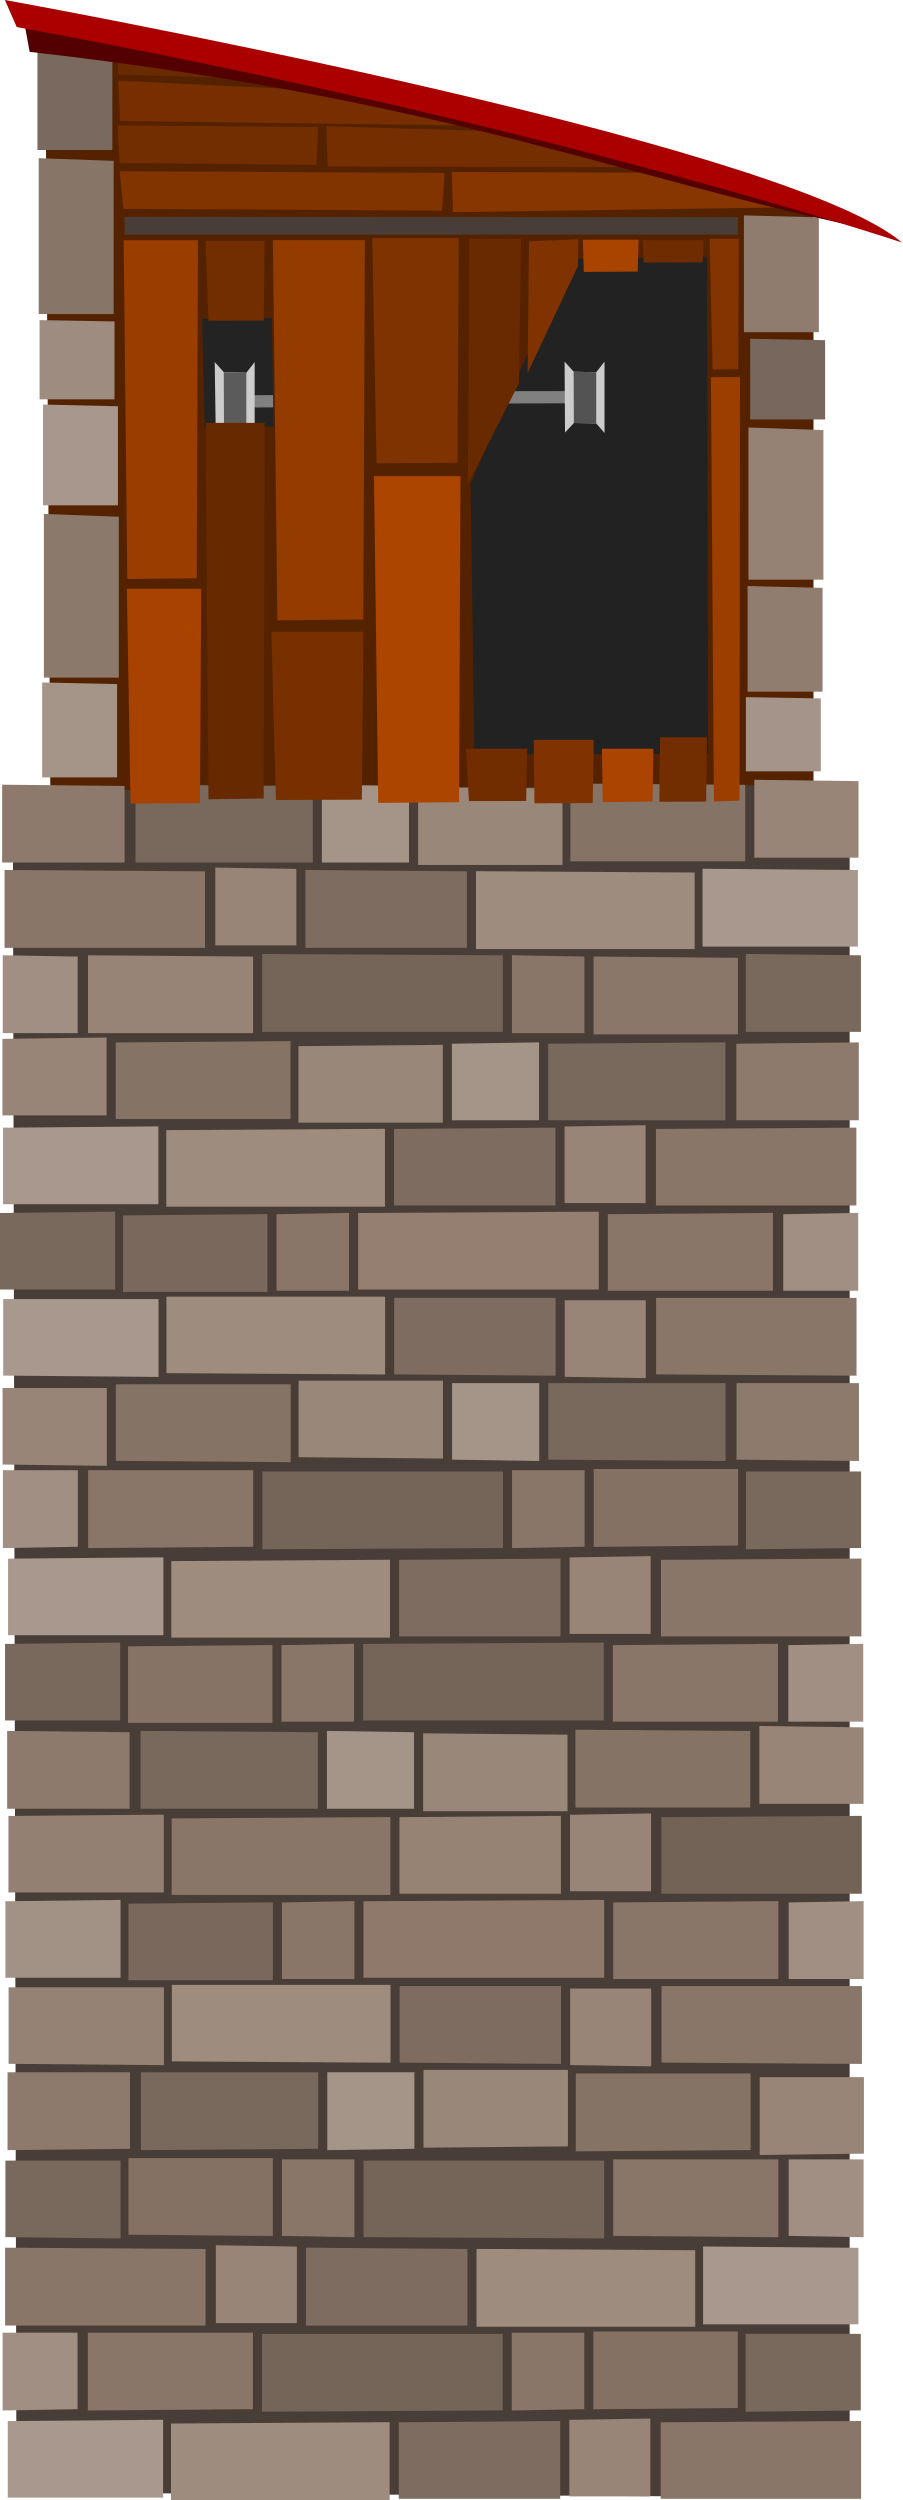
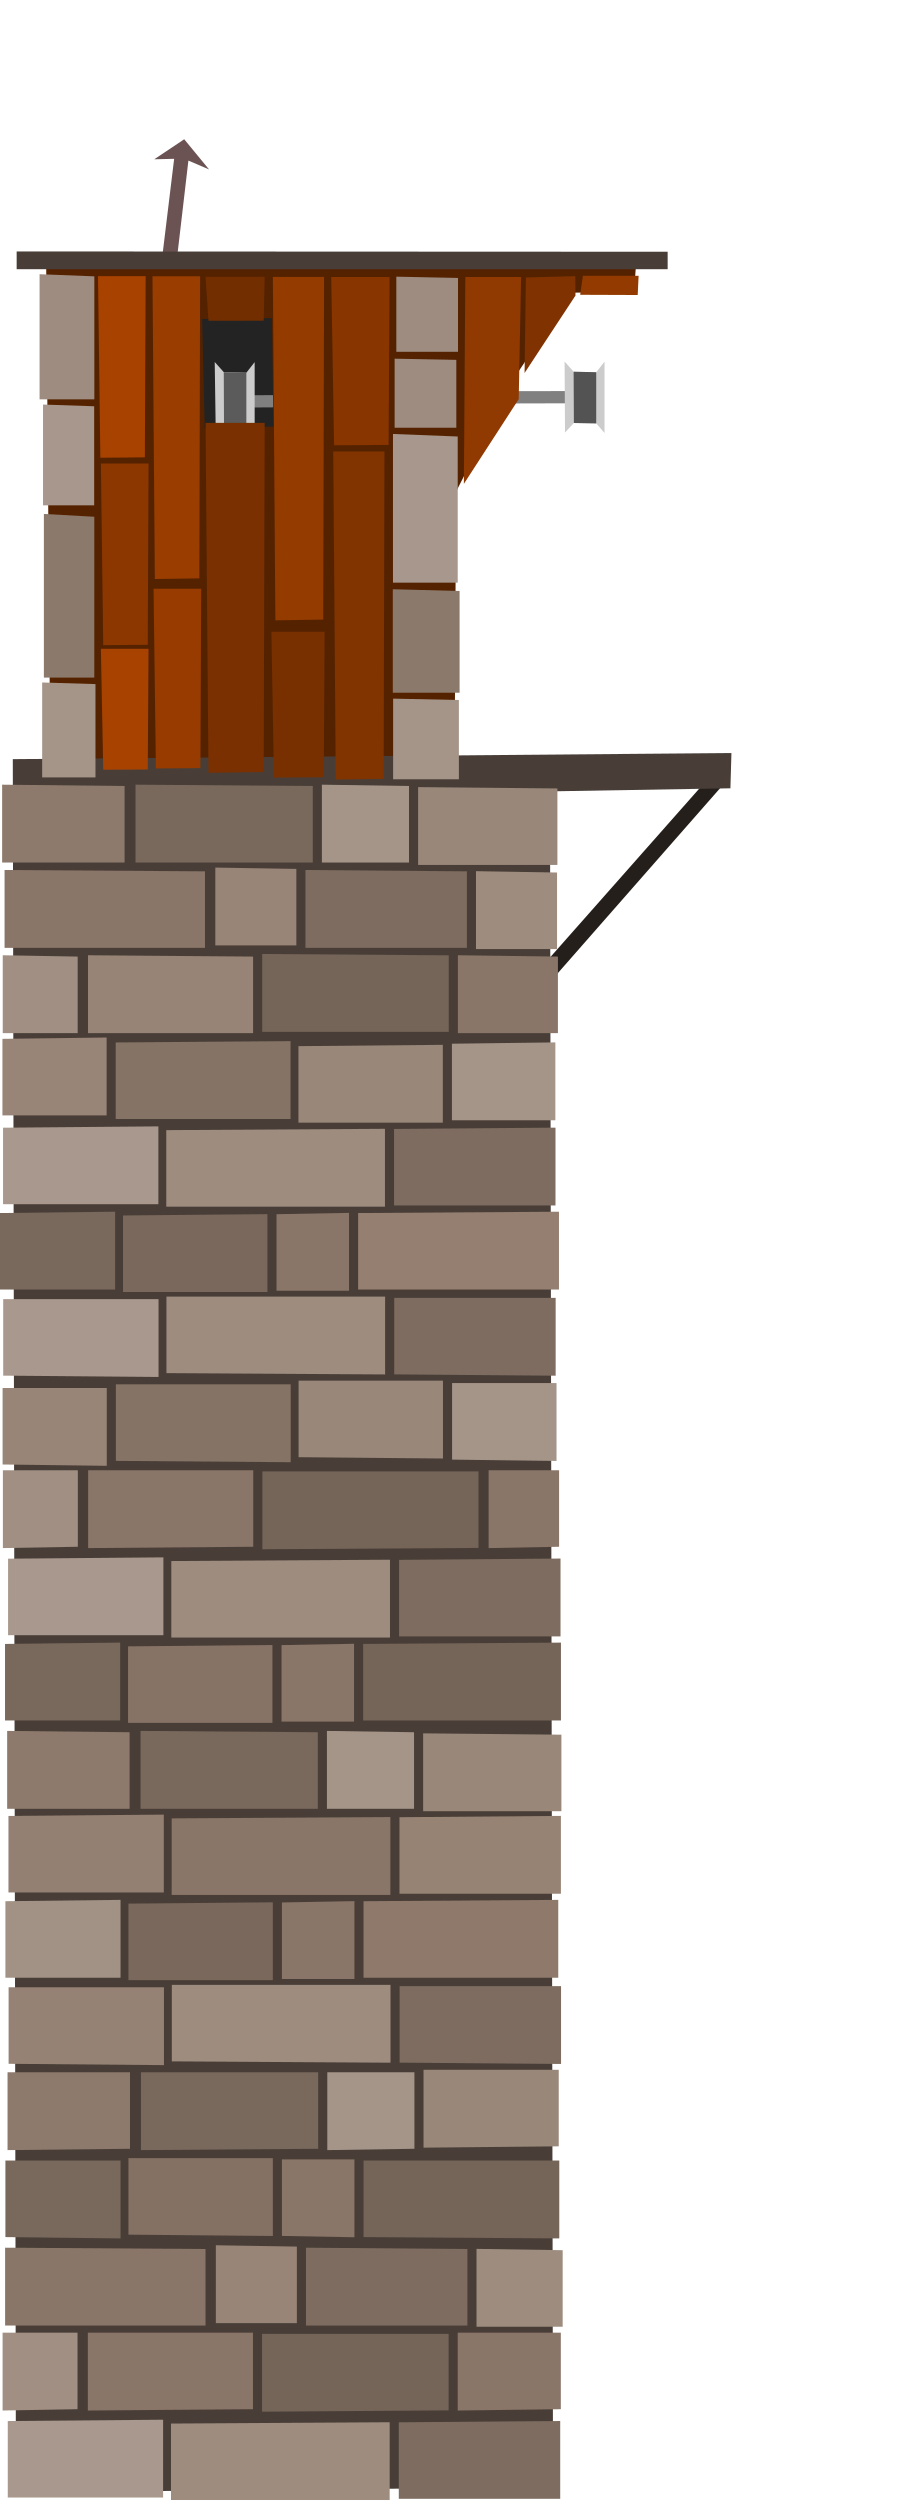
<svg xmlns="http://www.w3.org/2000/svg" width="1e3mm" height="2771.5mm" version="1.1" viewBox="0 0 1e3 2771.5">
-   <g transform="translate(-30.142 2354.5)">
-     <path d="m85.951-1473h846.03v-658.51l-851.76-194.22z" fill="#520" />
-     <path d="m44.334-1478 927.74-6.653v1898.7l-923.69-5.322z" fill="#483e37" />
-     <path d="m555.91-1518.2-4.051-300.61 109.34-248.48 152.64-2.701 1.413 551.23z" fill="#222" />
-     <path d="m254.18-2000.9 2.865 121.27 76.391-1.91-1.91-120.32z" fill="#232323" />
-     <path d="m332.98-1902.9-28.401 0.179v-13.607l28.192-0.138z" fill="#808080" />
-     <path d="m532.3-2119.3 399.69-5.856-71.854-37.358-329.1-1.351z" fill="#883600" />
-     <path d="m393.41-2170 357.41 0.896-82.769-37.358-276.1-8.103z" fill="#752e00" />
-     <path d="m163.4-2220.4 380.13 4.947-128.08-37.358-254.31-12.154z" fill="#782f00" />
-     <path d="m161.29-2271.7 175.62 4.947-116.87-38.708-60.653-13.504z" fill="#692a00" />
-     <path d="m71.628-2188.2h83.076v-109.81l-83.076-1.91z" fill="#7a695e" />
-     <path d="m854.84-1986.2h83.076v-127.3l-83.076-2.214z" fill="#8f7c6f" />
-     <path d="m56.745-2331.1 6.261 34.073c474.61 54.124 659.04 142.37 941.55 198.62-454.01-181.51-947.81-232.69-947.81-232.69z" fill="#500" />
-     <path d="m73.06-2006.3h83.076v-169.88l-83.076-2.954z" fill="#877568" />
-     <path d="m74.015-1911.8h83.076v-86.348l-83.076-1.502z" fill="#9e8c81" />
-     <path d="m77.835-1794.3h83.076v-109.81l-83.076-1.91z" fill="#a7978c" />
-     <path d="m78.79-1603.3h83.076v-178.33l-83.076-3.101z" fill="#8b796b" />
-     <path d="m76.88-1492.7h83.076v-103.41l-83.076-1.798z" fill="#a59589" />
-     <path d="m861.8-1889.5h83.076v-87.885l-83.076-1.528z" fill="#77675c" />
-     <path d="m859.89-1711.9h83.076v-165.79l-83.076-2.883z" fill="#958275" />
-     <path d="m858.94-1587.7h83.076v-115.1l-83.076-2.002z" fill="#917c70" />
-     <path d="m857.03-1499.4h83.076v-80.848l-83.076-1.406z" fill="#a59489" />
-     <path d="m168.27-2094.4h679.88v-19.369l-679.88-0.337z" fill="#483e37" />
-     <path d="m171.27-1712.6-4.051-375.62h82.376l-1.35 374.81z" fill="#993d00" />
-     <path d="m337.66-1666.8-5.014-421.46h101.96l-1.671 420.55z" fill="#943b00" />
-     <path d="m493.67-1395.6h160.05v-84.83l-160.05-1.475z" fill="#99877a" />
-     <path d="m386.99-1398.3h96.58v-84.83l-96.58-1.475z" fill="#a59589" />
-     <path d="m449.45-1464.4-4.715-362.25h95.88l-1.572 361.47z" fill="#ac4500" />
-     <path d="m180.38-1398.3h196.51v-84.83l-196.51-1.475z" fill="#79685c" />
-     <path d="m268.18-1953.2 1.011 69.586 43.266 0.534v-70.025l-9.208 11.808-25.034-0.631z" fill="#ccc" />
-     <path d="m278.21-1941.9 0.273 62.637 24.761 0.534v-62.541z" fill="#5b5b5b" />
-     <path d="m261.26-1468.4-3.221-417.28h65.495l-1.074 416.38z" fill="#672900" />
-     <path d="m261.26-1998.9-3.221-88.682h65.495l-1.074 88.49z" fill="#732e00" />
-     <path d="m661.75-1907.4-68.507 0.179v-13.607l68.002-0.138z" fill="#808080" />
-     <path d="m548.9-1818.1 1.505-271.66h57.393l-2.424 160.4z" fill="#692a00" />
-     <path d="m615.07-1941 1.505-146.07 54.692-2.026-0.399 29.409z" fill="#803300" />
-     <path d="m550.03-1466.4-3.337-58.068h67.859l-1.112 57.942z" fill="#712d00" />
-     <path d="m662.48-1399.6h193.81v-84.83l-193.81-1.475z" fill="#857365" />
-     <path d="m622.69-1464-0.884-70.259h66.508l-1.09 70.107z" fill="#803300" />
-     <path d="m698.33-1465.2-0.896-59.221h57.055l-0.935 58.484z" fill="#a40" />
-     <path d="m761.13-1465.7 0.785-71.433h51.991l-0.91 71.279z" fill="#732e00" />
-     <path d="m677.3-2053-0.97-35.706h61.782l-1.013 35.262z" fill="#a84300" />
-     <path d="m743.73-2063.4-1.06-24.785h67.521l-1.107 24.477z" fill="#6e2c00" />
-     <path d="m821.57-1465.9-3.284-470.49h32.188l-0.498 469.47z" fill="#9c3e00" />
-     <path d="m48.713-2324.5c590.13 108.03 981.43 238.9 981.43 238.9-134.58-114.13-994.61-268.91-994.61-268.91z" fill="#a00" />
-     <path d="m336-1467.6-5.014-186.55h101.96l-1.671 186.15z" fill="#783000" />
-     <path d="m447.6-1840.9-4.715-249.58h95.88l-1.572 249.04z" fill="#7f3300" />
-     <path d="m174.86-1463.7-4.051-238.12h82.376l-1.35 237.6z" fill="#a84200" />
-     <path d="m820.17-1944.8-3.284-145.04h32.188l-0.498 144.72z" fill="#843400" />
-     <path d="m380.98-2171.8 1.782-41.803-222.44-1.91 2.504 41.719z" fill="#732e00" />
-     <path d="m520.09-2121 2.885-41.803-360.13-1.91 4.054 41.719z" fill="#813300" />
-     <path d="m32.505-1398.3h135.74v-84.83l-135.74-1.475z" fill="#8d7a6c" />
-     <path d="m866.39-1403.7h115.49v-84.83l-115.49-1.475z" fill="#988577" />
-     <path d="m35.206-1303.7h222.17v-84.83l-222.17-1.475z" fill="#8a7668" />
-     <path d="m268.83-1306.4h89.828v-84.83l-89.828-1.475z" fill="#988577" />
-     <path d="m368.76-1303.7h178.96v-84.83l-178.96-1.475z" fill="#7d6c5f" />
-     <path d="m557.82-1302.4h242.43v-84.83l-242.43-1.475z" fill="#9e8c7f" />
-     <path d="m809-1305.1h172.2v-84.83l-172.2-1.475z" fill="#a8988d" />
-     <path d="m33.18-1209.2h83.076v-84.83l-83.076-1.475z" fill="#a18f83" />
-     <path d="m127.71-1209.2h183.01v-84.83l-183.01-1.475z" fill="#988476" />
-     <path d="m320.82-1210.6h266.73v-84.83l-266.73-1.475z" fill="#756458" />
-     <path d="m597.66-1209.2h80.375v-84.83l-80.375-1.475z" fill="#8a7668" />
-     <path d="m688.14-1207.8h160.05v-84.83l-160.05-1.475z" fill="#8b7769" />
-     <path d="m856.94-1210.6h127.64v-84.83l-127.64-1.475z" fill="#79695c" />
-     <path d="m521.05-1109.9h-160.05v-84.83l160.05-1.475z" fill="#99877a" />
-     <path d="m627.73-1112.6h-96.58v-84.83l96.58-1.475z" fill="#a59589" />
-     <path d="m834.34-1112.6h-196.51v-84.83l196.51-1.475z" fill="#79685c" />
-     <path d="m352.24-1114h-193.81v-84.83l193.81-1.475z" fill="#857365" />
-     <path d="m982.21-1112.6h-135.74v-84.83l135.74-1.475z" fill="#8d7a6c" />
-     <path d="m148.33-1118h-115.49v-84.83l115.49-1.475z" fill="#988577" />
-     <path d="m979.51-1018.1h-222.17v-84.83l222.17-1.475z" fill="#8a7668" />
-     <path d="m745.89-1020.8h-89.828v-84.83l89.828-1.475z" fill="#988577" />
-     <path d="m645.96-1018.1h-178.96v-84.83l178.96-1.475z" fill="#7d6c5f" />
-     <path d="m456.9-1016.8h-242.43v-84.83l242.43-1.475z" fill="#9e8c7f" />
-     <path d="m205.72-1019.5h-172.2v-84.83l172.2-1.475z" fill="#a8988d" />
-     <path d="m981.54-923.59h-83.076v-84.83l83.076-1.475z" fill="#a18f83" />
-     <path d="m887.01-923.59h-183.01v-84.83l183.01-1.475z" fill="#8a7668" />
-     <path d="m693.9-924.94h-266.73v-84.83l266.73-1.475z" fill="#947f71" />
-     <path d="m417.06-923.59h-80.375v-84.83l80.375-1.475z" fill="#8a7668" />
-     <path d="m326.58-922.24h-160.05v-84.83l160.05-1.475z" fill="#7a685c" />
-     <path d="m157.78-924.94h-127.64v-84.83l127.64-1.475z" fill="#79695c" />
-     <path d="m33.349-724.61h83.076v84.83l-83.076 1.475z" fill="#a18f83" />
-     <path d="m127.88-724.61h183.01v84.83l-183.01 1.475z" fill="#8a7668" />
-     <path d="m320.99-723.26h266.73v84.83l-266.73 1.475z" fill="#756458" />
-     <path d="m597.83-724.61h80.375v84.83l-80.375 1.475z" fill="#8a7668" />
-     <path d="m688.3-725.96h160.05v84.83l-160.05 1.475z" fill="#847164" />
-     <path d="m857.11-723.26h127.64v84.83l-127.64 1.475z" fill="#79695c" />
-     <path d="m521.21-823.87h-160.05v84.83l160.05 1.475z" fill="#99877a" />
-     <path d="m627.9-821.17h-96.58v84.83l96.58 1.475z" fill="#a59589" />
-     <path d="m834.51-821.17h-196.51v84.83l196.51 1.475z" fill="#79685c" />
-     <path d="m352.41-819.82h-193.81v84.83l193.81 1.475z" fill="#857365" />
-     <path d="m982.38-821.17h-135.74v84.83l135.74 1.475z" fill="#8d7a6c" />
-     <path d="m148.5-815.77h-115.49v84.83l115.49 1.475z" fill="#988577" />
-     <path d="m979.68-915.7h-222.17v84.83l222.17 1.475z" fill="#8a7668" />
-     <path d="m746.06-913h-89.828v84.83l89.828 1.475z" fill="#988577" />
-     <path d="m646.13-915.7h-178.96v84.83l178.96 1.475z" fill="#7d6c5f" />
-     <path d="m457.07-917.05h-242.43v84.83l242.43 1.475z" fill="#9e8c7f" />
-     <path d="m205.89-914.35h-172.2v84.83l172.2 1.475z" fill="#a8988d" />
-     <path d="m985.08-540.4h-222.17v-84.83l222.17-1.475z" fill="#8a7668" />
-     <path d="m751.46-543.1h-89.828v-84.83l89.828-1.475z" fill="#988577" />
-     <path d="m651.53-540.4h-178.96v-84.83l178.96-1.475z" fill="#7d6c5f" />
-     <path d="m462.47-539.05h-242.43v-84.83l242.43-1.475z" fill="#9e8c7f" />
-     <path d="m211.29-541.75h-172.2v-84.83l172.2-1.475z" fill="#a8988d" />
-     <path d="m987.11-445.87h-83.076v-84.83l83.076-1.475z" fill="#a18f83" />
-     <path d="m892.58-445.87h-183.01v-84.83l183.01-1.475z" fill="#8a7668" />
-     <path d="m699.47-447.22h-266.73v-84.83l266.73-1.475z" fill="#756458" />
-     <path d="m422.63-445.87h-80.375v-84.83l80.375-1.475z" fill="#8a7668" />
-     <path d="m332.15-444.52h-160.05v-84.83l160.05-1.475z" fill="#877366" />
-     <path d="m163.35-447.22h-127.64v-84.83l127.64-1.475z" fill="#79695c" />
-     <path d="m499.24-346.62h160.05v-84.83l-160.05-1.475z" fill="#99877a" />
-     <path d="m392.56-349.32h96.58v-84.83l-96.58-1.475z" fill="#a59589" />
-     <path d="m185.95-349.32h196.51v-84.83l-196.51-1.475z" fill="#79685c" />
-     <path d="m668.05-350.67h193.81v-84.83l-193.81-1.475z" fill="#857365" />
-     <path d="m38.076-349.32h135.74v-84.83l-135.74-1.475z" fill="#8d7a6c" />
-     <path d="m871.96-354.72h115.49v-84.83l-115.49-1.475z" fill="#988577" />
-     <path d="m985.51-255.14h-222.17v-84.83l222.17-1.475z" fill="#736256" />
-     <path d="m751.88-257.84h-89.828v-84.83l89.828-1.475z" fill="#988577" />
-     <path d="m651.95-255.14h-178.96v-84.83l178.96-1.475z" fill="#968374" />
-     <path d="m462.89-253.79h-242.43v-84.83l242.43-1.475z" fill="#8a7668" />
-     <path d="m211.71-256.49h-172.2v-84.83l172.2-1.475z" fill="#948073" />
-     <path d="m987.53-160.61h-83.076v-84.83l83.076-1.475z" fill="#a18f83" />
-     <path d="m893-160.61h-183.01v-84.83l183.01-1.475z" fill="#8a7668" />
-     <path d="m699.89-161.96h-266.73v-84.83l266.73-1.475z" fill="#8e796b" />
-     <path d="m423.06-160.61h-80.375v-84.83l80.375-1.475z" fill="#8a7668" />
-     <path d="m332.58-159.26h-160.05v-84.83l160.05-1.475z" fill="#7a685c" />
-     <path d="m163.77-161.96h-127.64v-84.83l127.64-1.475z" fill="#a29285" />
-     <path d="m985.68-152.73h-222.17v84.83l222.17 1.475z" fill="#8a7668" />
-     <path d="m752.05-150.03h-89.828v84.83l89.828 1.475z" fill="#988577" />
-     <path d="m652.12-152.73h-178.96v84.83l178.96 1.475z" fill="#7d6c5f" />
-     <path d="m463.06-154.08h-242.43v84.83l242.43 1.475z" fill="#9e8c7f" />
-     <path d="m211.88-151.38h-172.2v84.83l172.2 1.475z" fill="#958274" />
-     <path d="m987.53 39.38h-83.076v84.83l83.076 1.475z" fill="#a18f83" />
-     <path d="m893 39.38h-183.01v84.83l183.01 1.475z" fill="#8a7668" />
-     <path d="m699.89 40.73h-266.73v84.83l266.73 1.475z" fill="#756458" />
-     <path d="m423.06 39.38h-80.375v84.83l80.375 1.475z" fill="#8a7668" />
-     <path d="m332.58 38.029h-160.05v84.83l160.05 1.475z" fill="#847164" />
-     <path d="m163.77 40.73h-127.64v84.83l127.64 1.475z" fill="#79695c" />
-     <path d="m499.67-59.876h160.05v84.83l-160.05 1.475z" fill="#99877a" />
-     <path d="m392.98-57.175h96.58v84.83l-96.58 1.475z" fill="#a59589" />
-     <path d="m186.37-57.175h196.51v84.83l-196.51 1.475z" fill="#79685c" />
-     <path d="m668.47-55.825h193.81v84.83l-193.81 1.475z" fill="#857365" />
-     <path d="m38.498-57.175h135.74v84.83l-135.74 1.475z" fill="#8d7a6c" />
-     <path d="m872.38-51.774h115.49v84.83l-115.49 1.475z" fill="#988577" />
-     <path d="m35.797 223.59h222.17v-84.83l-222.17-1.475z" fill="#8a7668" />
-     <path d="m269.42 220.89h89.828v-84.83l-89.828-1.475z" fill="#988577" />
-     <path d="m369.35 223.59h178.96v-84.83l-178.96-1.475z" fill="#7d6c5f" />
-     <path d="m558.41 224.94h242.43v-84.83l-242.43-1.475z" fill="#9e8c7f" />
-     <path d="m809.59 222.24h172.2v-84.83l-172.2-1.475z" fill="#a8988d" />
-     <path d="m33.012 231.48h83.076v84.83l-83.076 1.475z" fill="#a18f83" />
-     <path d="m127.54 231.48h183.01v84.83l-183.01 1.475z" fill="#8a7668" />
-     <path d="m320.65 232.84h266.73v84.83l-266.73 1.475z" fill="#756458" />
-     <path d="m597.49 231.48h80.375v84.83l-80.375 1.475z" fill="#8a7668" />
-     <path d="m687.97 230.13h160.05v84.83l-160.05 1.475z" fill="#847164" />
-     <path d="m856.77 232.84h127.64v84.83l-127.64 1.475z" fill="#79695c" />
-     <path d="m984.75 415.7h-222.17v-84.83l222.17-1.475z" fill="#8a7668" />
-     <path d="m751.12 412.99h-89.828v-84.83l89.828-1.475z" fill="#988577" />
-     <path d="m651.19 415.7h-178.96v-84.83l178.96-1.475z" fill="#7d6c5f" />
-     <path d="m462.13 417.05h-242.43v-84.83l242.43-1.475z" fill="#9e8c7f" />
-     <path d="m210.95 414.35h-172.2v-84.83l172.2-1.475z" fill="#a8988d" />
-     <path d="m656.04-1953.7 0.477 78.706 9.832-10.58 24.761 0.44 9.208 10.643v-79.112l-9.208 11.808-25.034-0.631z" fill="#ccc" />
-     <path d="m666.07-1942.4 0.273 56.852 24.761 0.44v-56.773z" fill="#535353" />
-   </g>
+   <path d="m55.809 845.33 448.2-5.651 1.588-294.63 63.402-124.55 64.326-96.008 69.597-0.979 2.26-31.567-653.98 2.42z" fill="#520" stroke-width=".963" />
+   <path d="m785.48 862.61-197.78 223.78 2.26 24.864 218.13-248.64z" fill="#251f1c" />
+   <path d="m14.192 841.59 796.68-6.776-1.13 39.102-200.01 3.391 3.357 1879.9-595.42 5.881z" fill="#483e37" stroke-width=".935" />
+   <path d="m224.04 353.6 2.865 121.27 76.391-1.91-1.91-120.32z" fill="#232323" />
+   <path d="m302.84 451.6-28.401 0.179v-13.607l28.192-0.138z" fill="#808080" />
+   <path d="m43.873 442.7h60.699v-136.34l-60.699-2.371z" fill="#9e8c81" stroke-width="1.074" />
+   <path d="m47.693 560.2h56.704v-109.81l-56.704-1.91z" fill="#a7978c" stroke-width=".826" />
+   <path d="m48.648 751.2h55.904v-178.33l-55.904-3.101z" fill="#8b796b" stroke-width=".82" />
+   <path d="m46.738 861.8h59.101v-103.41l-59.101-1.798z" fill="#a59589" stroke-width=".843" />
+   <path d="m179.22 289.95 13.839-113.88-22.047 0.516 33.204-22.209 27.544 33.469-22.902-9.801-13.073 111.9z" fill="#6c5353" />
+   <path d="m18.465 298.46h721.7v-19.369l-721.7-0.337z" fill="#483e37" stroke-width="1.03" />
+   <path d="m171.64 641.9-2.597-335.66h52.807l-0.866 334.94z" fill="#993d00" stroke-width=".757" />
+   <path d="m305.29 687.7-2.791-380.7h56.752l-0.93 379.88z" fill="#943b00" stroke-width=".709" />
+   <path d="m463.53 958.9h154.4v-84.83l-154.4-1.475z" fill="#99877a" stroke-width=".982" />
+   <path d="m356.85 956.2h96.58v-84.83l-96.58-1.475z" fill="#a59589" />
+   <path d="m150.24 956.2h196.51v-84.83l-196.51-1.475z" fill="#79685c" />
+   <path d="m238.04 401.3 1.011 69.586 43.266 0.534v-70.025l-9.208 11.808-25.034-0.631z" fill="#ccc" />
+   <path d="m248.07 412.6 0.273 62.637 24.761 0.534v-62.541z" fill="#5b5b5b" />
+   <path d="m231.12 856.72-3.221-387.9h65.495l-1.074 387.06z" fill="#7a3000" stroke-width=".964" />
+   <path d="m231.12 355.6-3.221-48.724h65.495l-1.074 48.618z" fill="#732e00" stroke-width=".741" />
+   <path d="m631.61 447.1-68.507 0.179v-13.607l68.002-0.138z" fill="#808080" />
+   <path d="m514.24 536.4 1.621-229.3h61.798l-2.61 135.39z" fill="#903900" stroke-width=".953" />
+   <path d="m581.54 413.5 1.505-105.87 54.692-1.468 0.235 21.485z" fill="#803300" stroke-width=".851" />
+   <path d="m643.2 326.81 2.985-21.06h61.782l-1.013 21.298z" fill="#923a00" stroke-width=".59" />
+   <path d="m303.75 862.04-2.902-161.69h59.013l-0.967 161.34z" fill="#783000" stroke-width=".708" />
+   <path d="m172.83 851.96-2.597-199.28h52.807l-0.866 198.85z" fill="#973b00" stroke-width=".732" />
+   <path d="m2.363 956.2h135.74v-84.83l-135.74-1.475z" fill="#8d7a6c" />
+   <path d="m5.064 1050.8h222.17v-84.83l-222.17-1.475z" fill="#8a7668" />
+   <path d="m238.69 1048.1h89.828v-84.83l-89.828-1.475z" fill="#988577" />
+   <path d="m338.62 1050.8h178.96v-84.83l-178.96-1.475z" fill="#7d6c5f" />
+   <path d="m527.68 1052.1h89.855v-84.83l-89.855-1.475z" fill="#9e8c7f" stroke-width=".609" />
+   <path d="m3.038 1145.3h83.076v-84.83l-83.076-1.475z" fill="#a18f83" />
+   <path d="m97.568 1145.3h183.01v-84.83l-183.01-1.475z" fill="#988476" />
+   <path d="m290.68 1143.9h206.83v-84.83l-206.83-1.475z" fill="#756458" stroke-width=".881" />
+   <path d="m507.62 1145.3h110.89v-84.83l-110.89-1.475z" fill="#8a7668" stroke-width="1.175" />
+   <path d="m490.91 1244.6h-160.05v-84.83l160.05-1.475z" fill="#99877a" />
+   <path d="m615.67 1241.9h-114.66v-84.83l114.66-1.475z" fill="#a59589" stroke-width="1.09" />
+   <path d="m322.1 1240.5h-193.81v-84.83l193.81-1.475z" fill="#857365" />
+   <path d="m118.19 1236.5h-115.49v-84.83l115.49-1.475z" fill="#988577" />
+   <path d="m615.82 1336.4h-178.96v-84.83l178.96-1.475z" fill="#7d6c5f" />
+   <path d="m426.76 1337.7h-242.43v-84.83l242.43-1.475z" fill="#9e8c7f" />
+   <path d="m175.58 1335h-172.2v-84.83l172.2-1.475z" fill="#a8988d" />
+   <path d="m619.68 1429.6h-222.65v-84.83l222.65-1.475z" fill="#947f71" stroke-width=".914" />
+   <path d="m386.92 1430.9h-80.375v-84.83l80.375-1.475z" fill="#8a7668" />
+   <path d="m296.44 1432.3h-160.05v-84.83l160.05-1.475z" fill="#7a685c" />
+   <path d="m127.64 1429.6h-127.64v-84.83l127.64-1.475z" fill="#79695c" />
+   <path d="m3.207 1629.9h83.076v84.83l-83.076 1.475z" fill="#a18f83" />
+   <path d="m97.738 1629.9h183.01v84.83l-183.01 1.475z" fill="#8a7668" />
+   <path d="m290.85 1631.2h239.61v84.83l-239.61 1.475z" fill="#756458" stroke-width=".948" />
+   <path d="m541.69 1629.9h78.115v84.83l-78.115 1.475z" fill="#8a7668" stroke-width=".986" />
+   <path d="m491.07 1530.6h-160.05v84.83l160.05 1.475z" fill="#99877a" />
+   <path d="m616.97 1533.3h-115.79v84.83l115.79 1.475z" fill="#a59589" stroke-width="1.095" />
+   <path d="m322.27 1534.7h-193.81v84.83l193.81 1.475z" fill="#857365" />
+   <path d="m118.36 1538.7h-115.49v84.83l115.49 1.475z" fill="#988577" />
+   <path d="m615.99 1438.8h-178.96v84.83l178.96 1.475z" fill="#7d6c5f" />
+   <path d="m426.93 1437.4h-242.43v84.83l242.43 1.475z" fill="#9e8c7f" />
+   <path d="m175.75 1440.2h-172.2v84.83l172.2 1.475z" fill="#a8988d" />
+   <path d="m621.39 1814.1h-178.96v-84.83l178.96-1.475z" fill="#7d6c5f" />
+   <path d="m432.33 1815.4h-242.43v-84.83l242.43-1.475z" fill="#9e8c7f" />
+   <path d="m181.15 1812.8h-172.2v-84.83l172.2-1.475z" fill="#a8988d" />
+   <path d="m621.86 1907.3h-219.26v-84.83l219.26-1.475z" fill="#756458" stroke-width=".907" />
+   <path d="m392.49 1908.6h-80.375v-84.83l80.375-1.475z" fill="#8a7668" />
+   <path d="m302.01 1910h-160.05v-84.83l160.05-1.475z" fill="#877366" />
+   <path d="m133.21 1907.3h-127.64v-84.83l127.64-1.475z" fill="#79695c" />
+   <path d="m469.1 2007.9h153.27v-84.83l-153.27-1.475z" fill="#99877a" stroke-width=".979" />
+   <path d="m362.42 2005.2h96.58v-84.83l-96.58-1.475z" fill="#a59589" />
+   <path d="m155.81 2005.2h196.51v-84.83l-196.51-1.475z" fill="#79685c" />
+   <path d="m7.934 2005.2h135.74v-84.83l-135.74-1.475z" fill="#8d7a6c" />
+   <path d="m621.81 2099.4h-178.96v-84.83l178.96-1.475z" fill="#968374" />
+   <path d="m432.75 2100.7h-242.43v-84.83l242.43-1.475z" fill="#8a7668" />
+   <path d="m181.57 2098h-172.2v-84.83l172.2-1.475z" fill="#948073" />
+   <path d="m618.89 2192.5h-215.87v-84.83l215.87-1.475z" fill="#8e796b" stroke-width=".9" />
+   <path d="m392.92 2193.9h-80.375v-84.83l80.375-1.475z" fill="#8a7668" />
+   <path d="m302.44 2195.2h-160.05v-84.83l160.05-1.475z" fill="#7a685c" />
+   <path d="m133.63 2192.5h-127.64v-84.83l127.64-1.475z" fill="#a29285" />
+   <path d="m621.98 2201.8h-178.96v84.83l178.96 1.475z" fill="#7d6c5f" />
+   <path d="m432.92 2200.4h-242.43v84.83l242.43 1.475z" fill="#9e8c7f" />
+   <path d="m181.74 2203.1h-172.2v84.83l172.2 1.475z" fill="#958274" />
+   <path d="m620.02 2395.2h-217v84.83l217 1.475z" fill="#756458" stroke-width=".902" />
+   <path d="m392.92 2393.9h-80.375v84.83l80.375 1.475z" fill="#8a7668" />
+   <path d="m302.44 2392.5h-160.05v84.83l160.05 1.475z" fill="#847164" />
+   <path d="m133.63 2395.2h-127.64v84.83l127.64 1.475z" fill="#79695c" />
+   <path d="m469.53 2294.6h149.88v84.83l-149.88 1.475z" fill="#99877a" stroke-width=".968" />
+   <path d="m362.84 2297.3h96.58v84.83l-96.58 1.475z" fill="#a59589" />
+   <path d="m156.23 2297.3h196.51v84.83l-196.51 1.475z" fill="#79685c" />
+   <path d="m8.356 2297.3h135.74v84.83l-135.74 1.475z" fill="#8d7a6c" />
+   <path d="m5.655 2578.1h222.17v-84.83l-222.17-1.475z" fill="#8a7668" />
+   <path d="m239.28 2575.4h89.828v-84.83l-89.828-1.475z" fill="#988577" />
+   <path d="m339.21 2578.1h178.96v-84.83l-178.96-1.475z" fill="#7d6c5f" />
+   <path d="m528.27 2579.4h95.506v-84.83l-95.506-1.475z" fill="#9e8c7f" stroke-width=".628" />
+   <path d="m2.87 2586h83.076v84.83l-83.076 1.475z" fill="#a18f83" />
+   <path d="m97.398 2586h183.01v84.83l-183.01 1.475z" fill="#8a7668" />
+   <path d="m290.51 2587.3h206.83v84.83l-206.83 1.475z" fill="#756458" stroke-width=".881" />
+   <path d="m507.45 2586h114.28v84.83l-114.28 1.475z" fill="#8a7668" stroke-width="1.192" />
+   <path d="m621.05 2770.2h-178.96v-84.83l178.96-1.475z" fill="#7d6c5f" />
+   <path d="m431.99 2771.6h-242.43v-84.83l242.43-1.475z" fill="#9e8c7f" />
+   <path d="m180.81 2768.8h-172.2v-84.83l172.2-1.475z" fill="#a8988d" />
+   <path d="m625.9 400.8 0.477 78.706 9.832-10.58 24.761 0.44 9.208 10.643v-79.112l-9.208 11.808-25.034-0.631z" fill="#ccc" />
+   <path d="m635.93 412.1 0.273 56.852 24.761 0.44v-56.773z" fill="#535353" />
+   <path d="m437.48 474.18h68.384v-75.239l-68.384-1.308z" fill="#9e8c81" stroke-width=".847" />
+   <path d="m435.65 645.93h71.774v-162.02l-71.774-2.818z" fill="#a7978c" stroke-width="1.129" />
+   <path d="m435.47 767.98h74.034v-112.79l-74.034-1.962z" fill="#8b796b" stroke-width=".751" />
+   <path d="m435.82 863.89h72.904v-87.858l-72.904-1.528z" fill="#a59589" stroke-width=".863" />
+   <path d="m370.37 493.64-3.18-186.55h64.664l-1.06 186.15z" fill="#883500" stroke-width=".796" />
+   <path d="m372.24 864.22-2.791-363.75h56.752l-0.93 362.96z" fill="#813400" stroke-width=".693" />
+   <path d="m439.36 390.04h68.384v-81.905l-68.384-1.424z" fill="#9e8c81" stroke-width=".884" />
+   <path d="m111.25 507.45-2.597-201.36h52.807l-0.866 200.92z" fill="#a84200" stroke-width=".736" />
+   <path d="m114.45 715.24-2.597-201.36h52.807l-0.866 200.92z" fill="#8d3700" stroke-width=".736" />
+   <path d="m114.45 853.34-2.597-134.08h52.807l-0.866 133.79z" fill="#a84200" stroke-width=".601" />
</svg>
